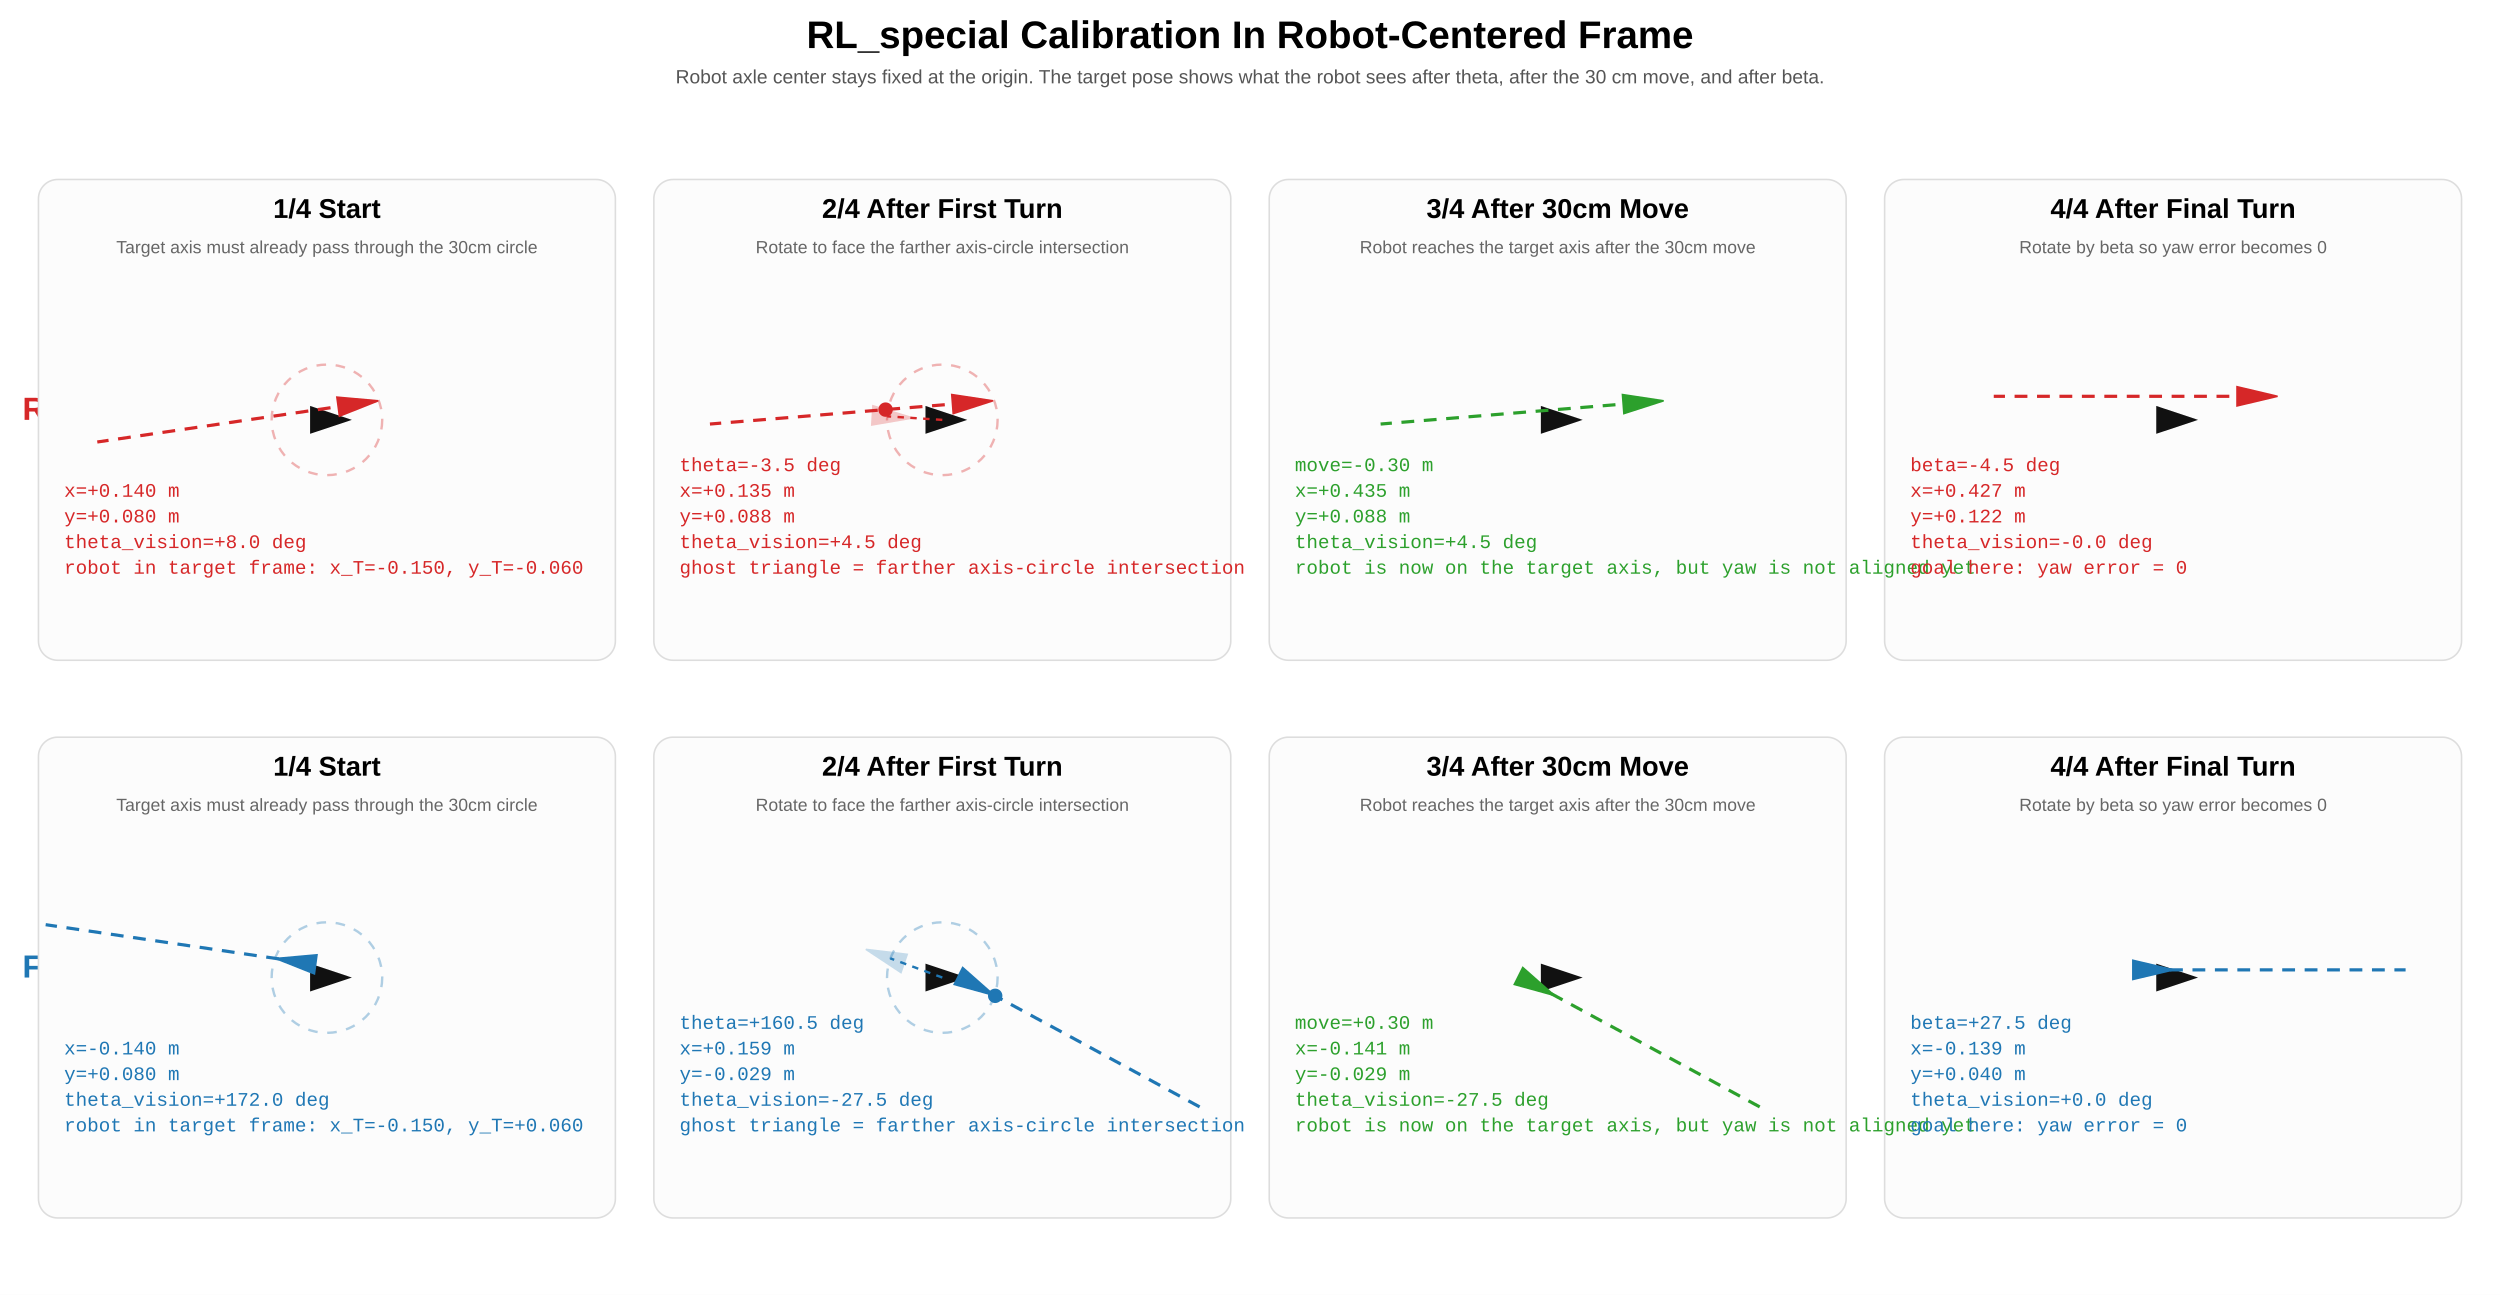
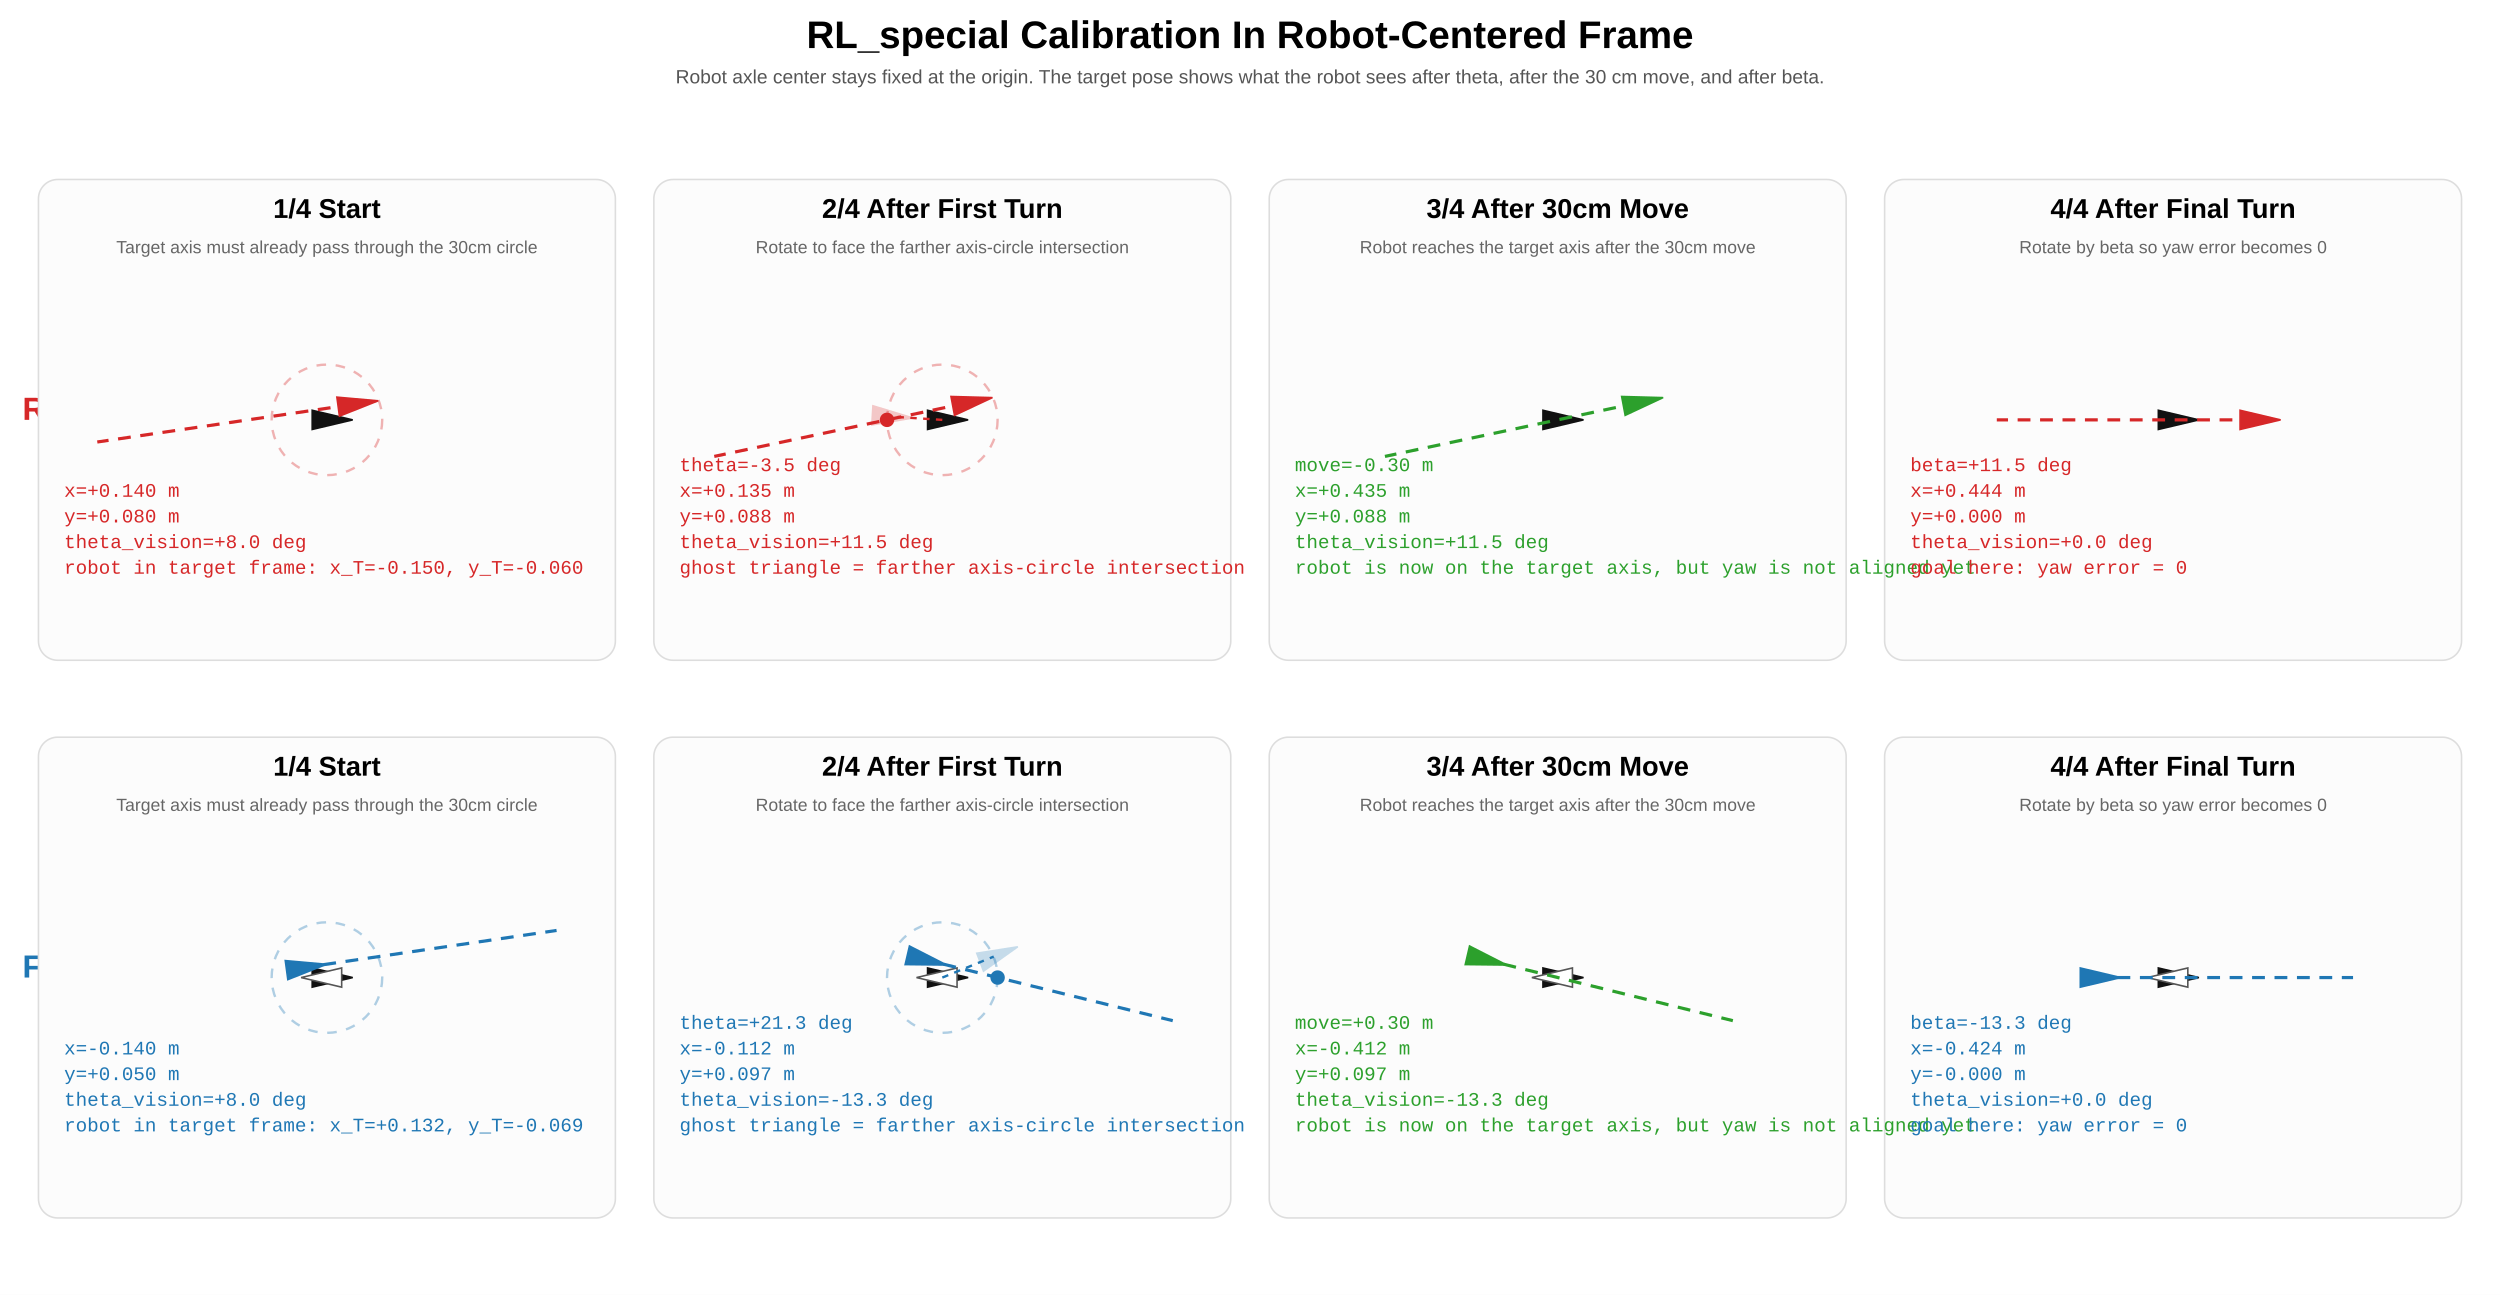
<svg xmlns="http://www.w3.org/2000/svg" width="1560" height="808" viewBox="0 0 1560 808">
  <defs>
    <marker id="arrow" markerWidth="12" markerHeight="12" refX="10" refY="6" orient="auto" markerUnits="strokeWidth">
      <path d="M0,0 L12,6 L0,12 z" fill="#333333" />
    </marker>
  </defs>
  <rect x="0.0" y="0.0" width="1560.0" height="808.0" rx="0" ry="0" fill="#ffffff" stroke="none" stroke-width="0" />
  <text x="780.0" y="30.0" font-size="24" fill="#000" text-anchor="middle" font-weight="bold" font-family="Arial">RL_special Calibration In Robot-Centered Frame</text>
  <text x="780.0" y="52.0" font-size="12" fill="#555555" text-anchor="middle" font-weight="normal" font-family="Arial">Robot axle center stays fixed at the origin. The target pose shows what the robot sees after theta, after the 30 cm move, and after beta.</text>
  <text x="14.0" y="262.0" font-size="20" fill="#d62728" text-anchor="start" font-weight="bold" font-family="Arial">REAR</text>
  <rect x="24.0" y="112.0" width="360.0" height="300.0" rx="12" ry="12" fill="#fcfcfc" stroke="#dddddd" stroke-width="1" />
  <text x="204.0" y="136.0" font-size="17" fill="#000" text-anchor="middle" font-weight="bold" font-family="Arial">1/4 Start</text>
  <text x="204.0" y="158.0" font-size="11" fill="#666666" text-anchor="middle" font-weight="normal" font-family="Arial">Target axis must already pass through the 30cm circle</text>
-   <polygon points="218.0,262.0 194.0,254.0 194.0,270.0" fill="#111111" stroke="#111111" stroke-width="1" />
+   <polygon points="220.1,262.0 194.8,256.0 194.8,268.0" fill="#111111" stroke="#111111" stroke-width="1" />
  <rect x="408.0" y="112.0" width="360.0" height="300.0" rx="12" ry="12" fill="#fcfcfc" stroke="#dddddd" stroke-width="1" />
  <text x="588.0" y="136.0" font-size="17" fill="#000" text-anchor="middle" font-weight="bold" font-family="Arial">2/4 After First Turn</text>
  <text x="588.0" y="158.0" font-size="11" fill="#666666" text-anchor="middle" font-weight="normal" font-family="Arial">Rotate to face the farther axis-circle intersection</text>
-   <polygon points="602.0,262.0 578.0,254.0 578.0,270.0" fill="#111111" stroke="#111111" stroke-width="1" />
+   <polygon points="604.1,262.0 578.8,256.0 578.8,268.0" fill="#111111" stroke="#111111" stroke-width="1" />
  <rect x="792.0" y="112.0" width="360.0" height="300.0" rx="12" ry="12" fill="#fcfcfc" stroke="#dddddd" stroke-width="1" />
  <text x="972.0" y="136.0" font-size="17" fill="#000" text-anchor="middle" font-weight="bold" font-family="Arial">3/4 After 30cm Move</text>
  <text x="972.0" y="158.0" font-size="11" fill="#666666" text-anchor="middle" font-weight="normal" font-family="Arial">Robot reaches the target axis after the 30cm move</text>
-   <polygon points="986.0,262.0 962.0,254.0 962.0,270.0" fill="#111111" stroke="#111111" stroke-width="1" />
+   <polygon points="988.1,262.0 962.8,256.0 962.8,268.0" fill="#111111" stroke="#111111" stroke-width="1" />
  <rect x="1176.0" y="112.0" width="360.0" height="300.0" rx="12" ry="12" fill="#fcfcfc" stroke="#dddddd" stroke-width="1" />
  <text x="1356.0" y="136.0" font-size="17" fill="#000" text-anchor="middle" font-weight="bold" font-family="Arial">4/4 After Final Turn</text>
  <text x="1356.0" y="158.0" font-size="11" fill="#666666" text-anchor="middle" font-weight="normal" font-family="Arial">Rotate by beta so yaw error becomes 0</text>
-   <polygon points="1370.0,262.0 1346.0,254.0 1346.0,270.0" fill="#111111" stroke="#111111" stroke-width="1" />
+   <polygon points="1372.1,262.0 1346.8,256.0 1346.8,268.0" fill="#111111" stroke="#111111" stroke-width="1" />
  <polygon points="236.0,250.1 210.2,247.8 211.8,259.7" fill="#d62728" stroke="#d62728" stroke-width="1" />
  <line x1="220.1" y1="252.4" x2="60.7" y2="275.8" stroke="#d62728" stroke-width="2" fill="none" stroke-dasharray="8 6" />
  <circle cx="204.0" cy="262.0" r="34.5" fill="none" stroke="#d62728" stroke-width="1.5" opacity="0.35" stroke-dasharray="6 6" />
  <text x="40.0" y="310.0" font-size="12" fill="#d62728" font-family="Courier New">
    <tspan x="40.0" dy="0">x=+0.140 m</tspan>
    <tspan x="40.0" dy="16">y=+0.080 m</tspan>
    <tspan x="40.0" dy="16">theta_vision=+8.0 deg</tspan>
    <tspan x="40.0" dy="16">robot in target frame: x_T=-0.150, y_T=-0.060</tspan>
  </text>
-   <polygon points="619.6,250.1 593.9,246.2 594.8,258.1" fill="#d62728" stroke="#d62728" stroke-width="1" />
-   <line x1="603.5" y1="251.4" x2="443.0" y2="264.6" stroke="#d62728" stroke-width="2" fill="none" stroke-dasharray="8 6" />
+   <polygon points="619.3,248.1 593.4,247.4 595.6,259.2" fill="#d62728" stroke="#d62728" stroke-width="1" />
+   <line x1="603.5" y1="251.4" x2="445.7" y2="284.8" stroke="#d62728" stroke-width="2" fill="none" stroke-dasharray="8 6" />
  <circle cx="588.0" cy="262.0" r="34.5" fill="none" stroke="#d62728" stroke-width="1.5" opacity="0.35" stroke-dasharray="6 6" />
-   <circle cx="552.6" cy="255.6" r="4" fill="#d62728" stroke="#d62728" stroke-width="1" />
+   <circle cx="553.5" cy="262.0" r="4" fill="#d62728" stroke="#d62728" stroke-width="1" />
  <polygon points="569.6,260.8 544.7,253.2 544.0,265.2" fill="#d62728" stroke="#d62728" stroke-width="1" opacity="0.25" />
  <line x1="588.0" y1="262.0" x2="553.6" y2="259.8" stroke="#d62728" stroke-width="1.5" fill="none" stroke-dasharray="4 4" />
  <text x="424.0" y="294.0" font-size="12" fill="#d62728" font-family="Courier New">
    <tspan x="424.0" dy="0">theta=-3.5 deg</tspan>
    <tspan x="424.0" dy="16">x=+0.135 m</tspan>
    <tspan x="424.0" dy="16">y=+0.088 m</tspan>
-     <tspan x="424.0" dy="16">theta_vision=+4.5 deg</tspan>
+     <tspan x="424.0" dy="16">theta_vision=+11.5 deg</tspan>
    <tspan x="424.0" dy="16">ghost triangle = farther axis-circle intersection</tspan>
  </text>
-   <polygon points="1038.1,250.1 1012.4,246.2 1013.3,258.1" fill="#2ca02c" stroke="#2ca02c" stroke-width="1" />
-   <line x1="1022.0" y1="251.4" x2="861.5" y2="264.6" stroke="#2ca02c" stroke-width="2" fill="none" stroke-dasharray="8 6" />
+   <polygon points="1037.8,248.1 1011.9,247.4 1014.1,259.2" fill="#2ca02c" stroke="#2ca02c" stroke-width="1" />
+   <line x1="1022.0" y1="251.4" x2="864.2" y2="284.8" stroke="#2ca02c" stroke-width="2" fill="none" stroke-dasharray="8 6" />
  <text x="808.0" y="294.0" font-size="12" fill="#2ca02c" font-family="Courier New">
    <tspan x="808.0" dy="0">move=-0.30 m</tspan>
    <tspan x="808.0" dy="16">x=+0.435 m</tspan>
    <tspan x="808.0" dy="16">y=+0.088 m</tspan>
-     <tspan x="808.0" dy="16">theta_vision=+4.5 deg</tspan>
+     <tspan x="808.0" dy="16">theta_vision=+11.5 deg</tspan>
    <tspan x="808.0" dy="16">robot is now on the target axis, but yaw is not aligned yet</tspan>
  </text>
-   <polygon points="1421.2,247.3 1395.9,241.3 1395.9,253.3" fill="#d62728" stroke="#d62728" stroke-width="1" />
-   <line x1="1405.1" y1="247.3" x2="1244.1" y2="247.3" stroke="#d62728" stroke-width="2" fill="none" stroke-dasharray="8 6" />
+   <polygon points="1423.1,262.0 1397.8,256.0 1397.8,268.0" fill="#d62728" stroke="#d62728" stroke-width="1" />
+   <line x1="1407.0" y1="262.0" x2="1246.0" y2="262.0" stroke="#d62728" stroke-width="2" fill="none" stroke-dasharray="8 6" />
  <text x="1192.0" y="294.0" font-size="12" fill="#d62728" font-family="Courier New">
-     <tspan x="1192.0" dy="0">beta=-4.5 deg</tspan>
-     <tspan x="1192.0" dy="16">x=+0.427 m</tspan>
-     <tspan x="1192.0" dy="16">y=+0.122 m</tspan>
-     <tspan x="1192.0" dy="16">theta_vision=-0.0 deg</tspan>
+     <tspan x="1192.0" dy="0">beta=+11.5 deg</tspan>
+     <tspan x="1192.0" dy="16">x=+0.444 m</tspan>
+     <tspan x="1192.0" dy="16">y=+0.000 m</tspan>
+     <tspan x="1192.0" dy="16">theta_vision=+0.0 deg</tspan>
    <tspan x="1192.0" dy="16">goal here: yaw error = 0</tspan>
  </text>
  <text x="14.0" y="610.0" font-size="20" fill="#1f77b4" text-anchor="start" font-weight="bold" font-family="Arial">FRONT</text>
  <rect x="24.0" y="460.0" width="360.0" height="300.0" rx="12" ry="12" fill="#fcfcfc" stroke="#dddddd" stroke-width="1" />
  <text x="204.0" y="484.0" font-size="17" fill="#000" text-anchor="middle" font-weight="bold" font-family="Arial">1/4 Start</text>
  <text x="204.0" y="506.0" font-size="11" fill="#666666" text-anchor="middle" font-weight="normal" font-family="Arial">Target axis must already pass through the 30cm circle</text>
-   <polygon points="218.0,610.0 194.0,602.0 194.0,618.0" fill="#111111" stroke="#111111" stroke-width="1" />
+   <polygon points="220.1,610.0 194.8,604.0 194.8,616.0" fill="#111111" stroke="#111111" stroke-width="1" />
+   <polygon points="187.9,610.0 213.2,616.0 213.2,604.0" fill="#ffffff" stroke="#555555" stroke-width="1" />
  <rect x="408.0" y="460.0" width="360.0" height="300.0" rx="12" ry="12" fill="#fcfcfc" stroke="#dddddd" stroke-width="1" />
  <text x="588.0" y="484.0" font-size="17" fill="#000" text-anchor="middle" font-weight="bold" font-family="Arial">2/4 After First Turn</text>
  <text x="588.0" y="506.0" font-size="11" fill="#666666" text-anchor="middle" font-weight="normal" font-family="Arial">Rotate to face the farther axis-circle intersection</text>
-   <polygon points="602.0,610.0 578.0,602.0 578.0,618.0" fill="#111111" stroke="#111111" stroke-width="1" />
+   <polygon points="604.1,610.0 578.8,604.0 578.8,616.0" fill="#111111" stroke="#111111" stroke-width="1" />
+   <polygon points="571.9,610.0 597.2,616.0 597.2,604.0" fill="#ffffff" stroke="#555555" stroke-width="1" />
  <rect x="792.0" y="460.0" width="360.0" height="300.0" rx="12" ry="12" fill="#fcfcfc" stroke="#dddddd" stroke-width="1" />
  <text x="972.0" y="484.0" font-size="17" fill="#000" text-anchor="middle" font-weight="bold" font-family="Arial">3/4 After 30cm Move</text>
  <text x="972.0" y="506.0" font-size="11" fill="#666666" text-anchor="middle" font-weight="normal" font-family="Arial">Robot reaches the target axis after the 30cm move</text>
-   <polygon points="986.0,610.0 962.0,602.0 962.0,618.0" fill="#111111" stroke="#111111" stroke-width="1" />
+   <polygon points="988.1,610.0 962.8,604.0 962.8,616.0" fill="#111111" stroke="#111111" stroke-width="1" />
+   <polygon points="955.9,610.0 981.2,616.0 981.2,604.0" fill="#ffffff" stroke="#555555" stroke-width="1" />
  <rect x="1176.0" y="460.0" width="360.0" height="300.0" rx="12" ry="12" fill="#fcfcfc" stroke="#dddddd" stroke-width="1" />
  <text x="1356.0" y="484.0" font-size="17" fill="#000" text-anchor="middle" font-weight="bold" font-family="Arial">4/4 After Final Turn</text>
  <text x="1356.0" y="506.0" font-size="11" fill="#666666" text-anchor="middle" font-weight="normal" font-family="Arial">Rotate by beta so yaw error becomes 0</text>
-   <polygon points="1370.0,610.0 1346.0,602.0 1346.0,618.0" fill="#111111" stroke="#111111" stroke-width="1" />
-   <polygon points="172.0,598.1 196.2,607.7 197.8,595.8" fill="#1f77b4" stroke="#1f77b4" stroke-width="1" />
-   <line x1="187.9" y1="600.4" x2="28.5" y2="577.0" stroke="#1f77b4" stroke-width="2" fill="none" stroke-dasharray="8 6" />
+   <polygon points="1372.1,610.0 1346.8,604.0 1346.8,616.0" fill="#111111" stroke="#111111" stroke-width="1" />
+   <polygon points="1339.9,610.0 1365.2,616.0 1365.2,604.0" fill="#ffffff" stroke="#555555" stroke-width="1" />
+   <polygon points="203.8,601.7 178.0,599.4 179.6,611.3" fill="#1f77b4" stroke="#1f77b4" stroke-width="1" />
+   <line x1="187.9" y1="604.0" x2="347.3" y2="580.6" stroke="#1f77b4" stroke-width="2" fill="none" stroke-dasharray="8 6" />
  <circle cx="204.0" cy="610.0" r="34.5" fill="none" stroke="#1f77b4" stroke-width="1.5" opacity="0.35" stroke-dasharray="6 6" />
  <text x="40.0" y="658.0" font-size="12" fill="#1f77b4" font-family="Courier New">
    <tspan x="40.0" dy="0">x=-0.140 m</tspan>
-     <tspan x="40.0" dy="16">y=+0.080 m</tspan>
-     <tspan x="40.0" dy="16">theta_vision=+172.0 deg</tspan>
-     <tspan x="40.0" dy="16">robot in target frame: x_T=-0.150, y_T=+0.060</tspan>
+     <tspan x="40.0" dy="16">y=+0.050 m</tspan>
+     <tspan x="40.0" dy="16">theta_vision=+8.0 deg</tspan>
+     <tspan x="40.0" dy="16">robot in target frame: x_T=+0.132, y_T=-0.069</tspan>
  </text>
-   <polygon points="620.5,621.2 600.7,603.7 595.4,614.3" fill="#1f77b4" stroke="#1f77b4" stroke-width="1" />
-   <line x1="606.2" y1="613.4" x2="749.1" y2="691.0" stroke="#1f77b4" stroke-width="2" fill="none" stroke-dasharray="8 6" />
+   <polygon points="590.8,602.2 567.5,590.3 564.8,601.9" fill="#1f77b4" stroke="#1f77b4" stroke-width="1" />
+   <line x1="575.1" y1="598.3" x2="731.8" y2="636.9" stroke="#1f77b4" stroke-width="2" fill="none" stroke-dasharray="8 6" />
  <circle cx="588.0" cy="610.0" r="34.5" fill="none" stroke="#1f77b4" stroke-width="1.5" opacity="0.35" stroke-dasharray="6 6" />
-   <circle cx="621.0" cy="621.4" r="4" fill="#1f77b4" stroke="#1f77b4" stroke-width="1" />
-   <polygon points="540.3,592.4 562.2,606.9 566.1,595.5" fill="#1f77b4" stroke="#1f77b4" stroke-width="1" opacity="0.25" />
-   <line x1="588.0" y1="610.0" x2="555.5" y2="598.0" stroke="#1f77b4" stroke-width="1.5" fill="none" stroke-dasharray="4 4" />
+   <circle cx="622.5" cy="610.0" r="4" fill="#1f77b4" stroke="#1f77b4" stroke-width="1" />
+   <polygon points="635.1,590.8 609.5,594.8 613.7,606.0" fill="#1f77b4" stroke="#1f77b4" stroke-width="1" opacity="0.25" />
+   <line x1="588.0" y1="610.0" x2="620.1" y2="596.9" stroke="#1f77b4" stroke-width="1.5" fill="none" stroke-dasharray="4 4" />
  <text x="424.0" y="642.0" font-size="12" fill="#1f77b4" font-family="Courier New">
-     <tspan x="424.0" dy="0">theta=+160.5 deg</tspan>
-     <tspan x="424.0" dy="16">x=+0.159 m</tspan>
-     <tspan x="424.0" dy="16">y=-0.029 m</tspan>
-     <tspan x="424.0" dy="16">theta_vision=-27.5 deg</tspan>
+     <tspan x="424.0" dy="0">theta=+21.3 deg</tspan>
+     <tspan x="424.0" dy="16">x=-0.112 m</tspan>
+     <tspan x="424.0" dy="16">y=+0.097 m</tspan>
+     <tspan x="424.0" dy="16">theta_vision=-13.3 deg</tspan>
    <tspan x="424.0" dy="16">ghost triangle = farther axis-circle intersection</tspan>
  </text>
-   <polygon points="970.0,621.2 950.2,603.7 944.9,614.3" fill="#2ca02c" stroke="#2ca02c" stroke-width="1" />
-   <line x1="955.7" y1="613.4" x2="1098.6" y2="691.0" stroke="#2ca02c" stroke-width="2" fill="none" stroke-dasharray="8 6" />
+   <polygon points="940.3,602.2 917.0,590.3 914.3,601.9" fill="#2ca02c" stroke="#2ca02c" stroke-width="1" />
+   <line x1="924.6" y1="598.3" x2="1081.3" y2="636.9" stroke="#2ca02c" stroke-width="2" fill="none" stroke-dasharray="8 6" />
  <text x="808.0" y="642.0" font-size="12" fill="#2ca02c" font-family="Courier New">
    <tspan x="808.0" dy="0">move=+0.30 m</tspan>
-     <tspan x="808.0" dy="16">x=-0.141 m</tspan>
-     <tspan x="808.0" dy="16">y=-0.029 m</tspan>
-     <tspan x="808.0" dy="16">theta_vision=-27.5 deg</tspan>
+     <tspan x="808.0" dy="16">x=-0.412 m</tspan>
+     <tspan x="808.0" dy="16">y=+0.097 m</tspan>
+     <tspan x="808.0" dy="16">theta_vision=-13.3 deg</tspan>
    <tspan x="808.0" dy="16">robot is now on the target axis, but yaw is not aligned yet</tspan>
  </text>
-   <polygon points="1356.2,605.2 1330.9,599.2 1330.9,611.2" fill="#1f77b4" stroke="#1f77b4" stroke-width="1" />
-   <line x1="1340.1" y1="605.2" x2="1501.1" y2="605.2" stroke="#1f77b4" stroke-width="2" fill="none" stroke-dasharray="8 6" />
+   <polygon points="1323.4,610.0 1298.1,604.0 1298.1,616.0" fill="#1f77b4" stroke="#1f77b4" stroke-width="1" />
+   <line x1="1307.3" y1="610.0" x2="1468.3" y2="610.0" stroke="#1f77b4" stroke-width="2" fill="none" stroke-dasharray="8 6" />
  <text x="1192.0" y="642.0" font-size="12" fill="#1f77b4" font-family="Courier New">
-     <tspan x="1192.0" dy="0">beta=+27.5 deg</tspan>
-     <tspan x="1192.0" dy="16">x=-0.139 m</tspan>
-     <tspan x="1192.0" dy="16">y=+0.040 m</tspan>
+     <tspan x="1192.0" dy="0">beta=-13.3 deg</tspan>
+     <tspan x="1192.0" dy="16">x=-0.424 m</tspan>
+     <tspan x="1192.0" dy="16">y=-0.000 m</tspan>
    <tspan x="1192.0" dy="16">theta_vision=+0.0 deg</tspan>
    <tspan x="1192.0" dy="16">goal here: yaw error = 0</tspan>
  </text>
</svg>
